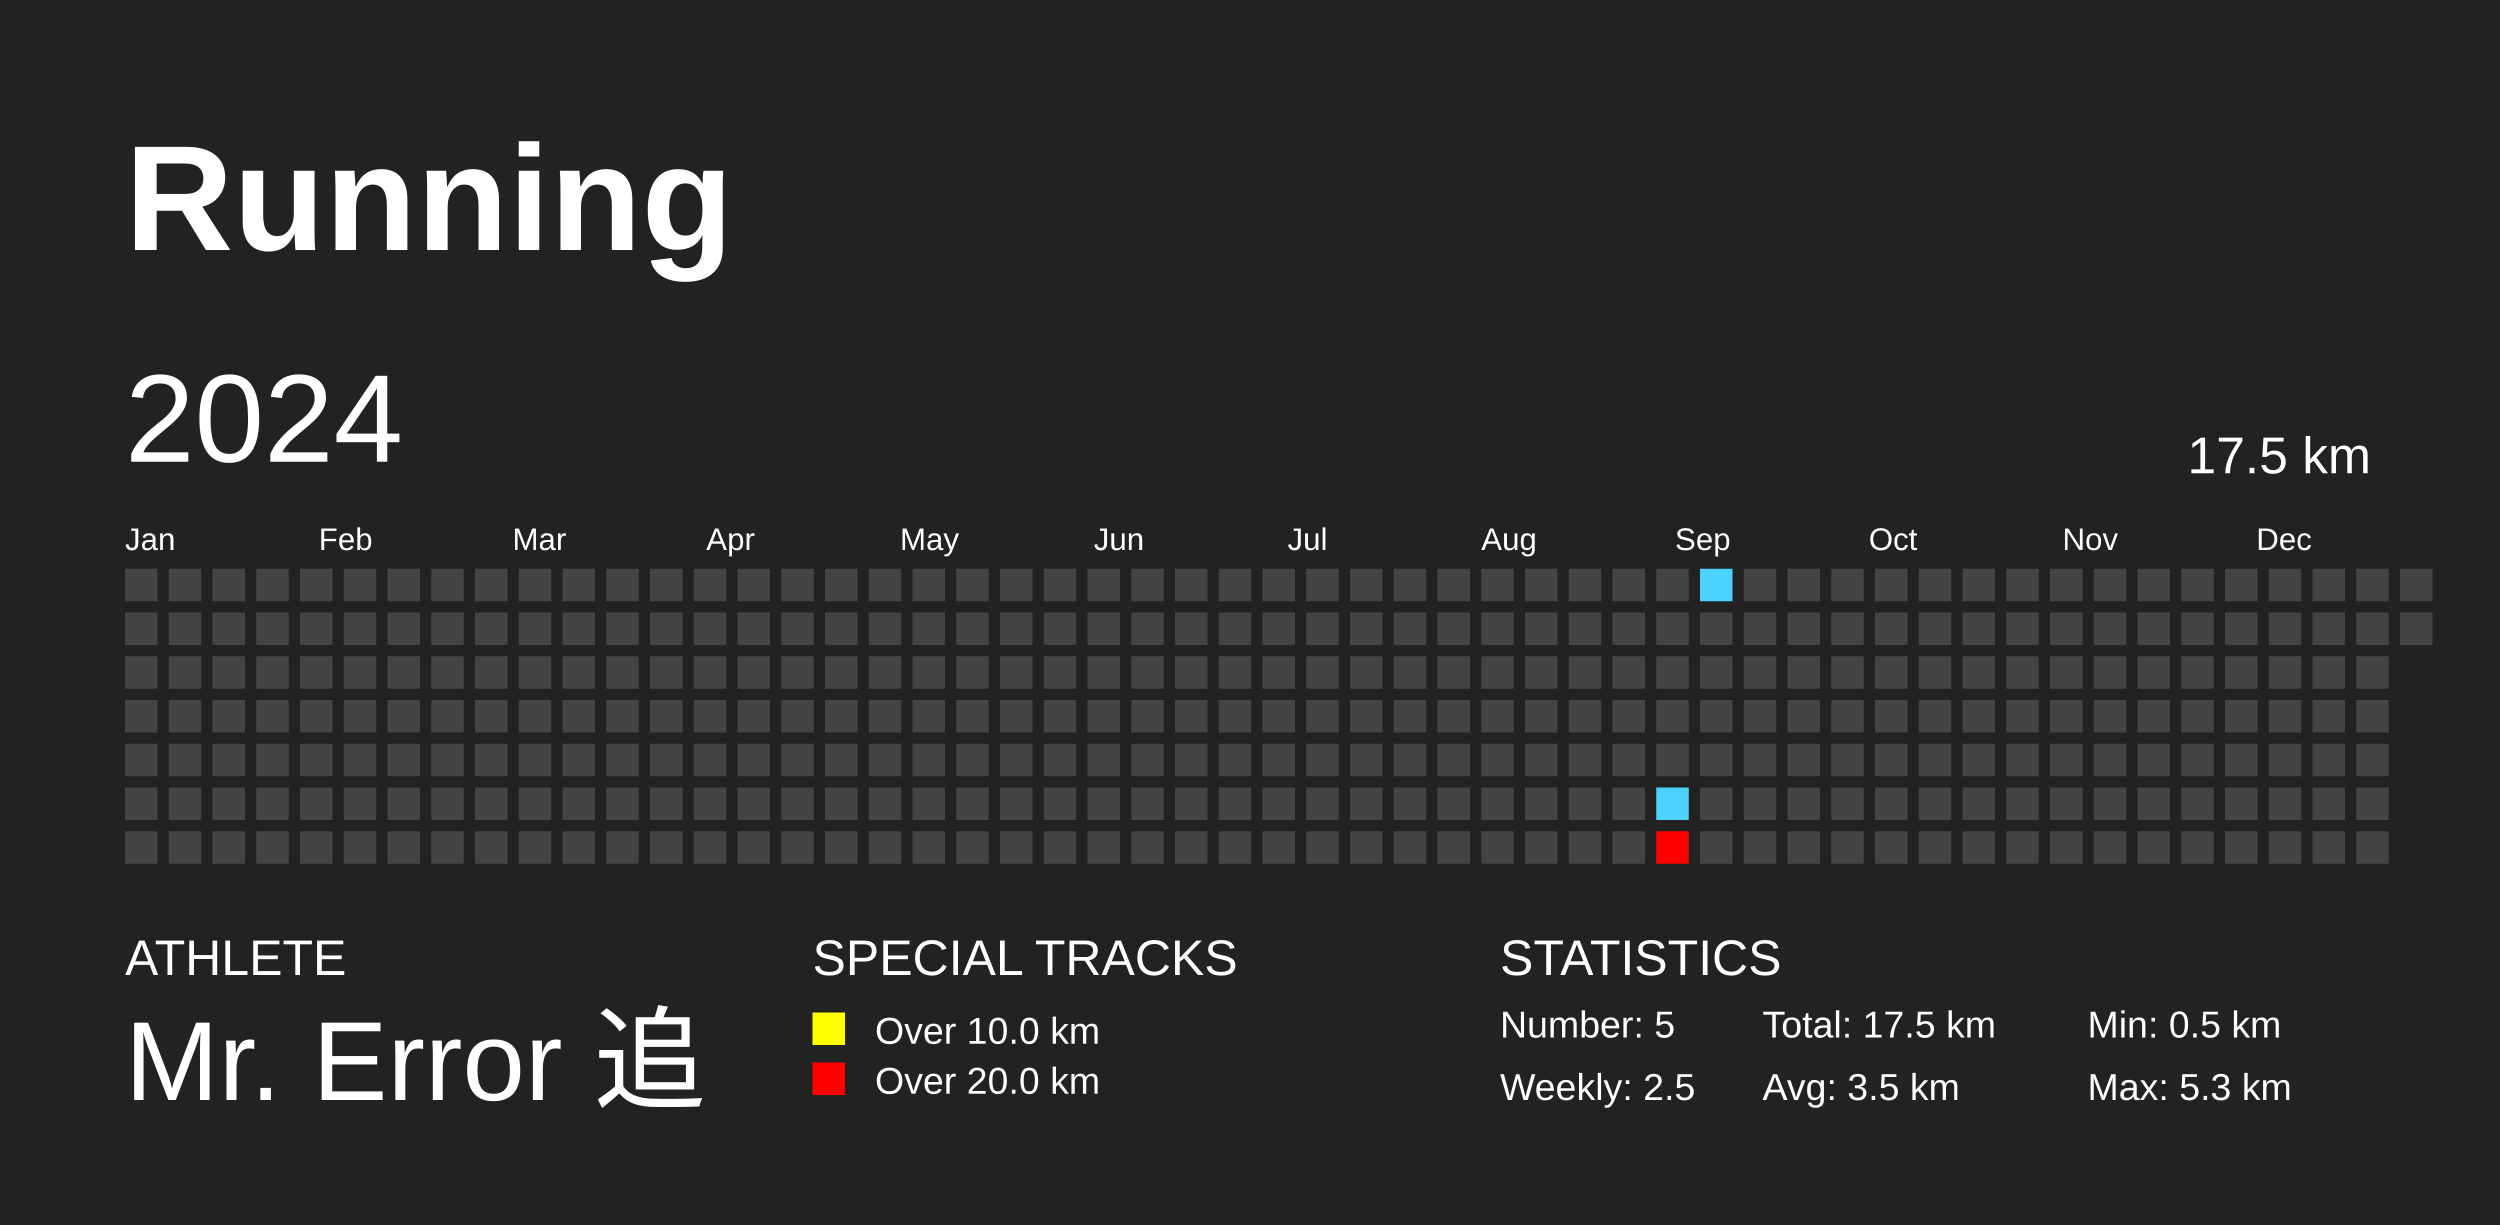
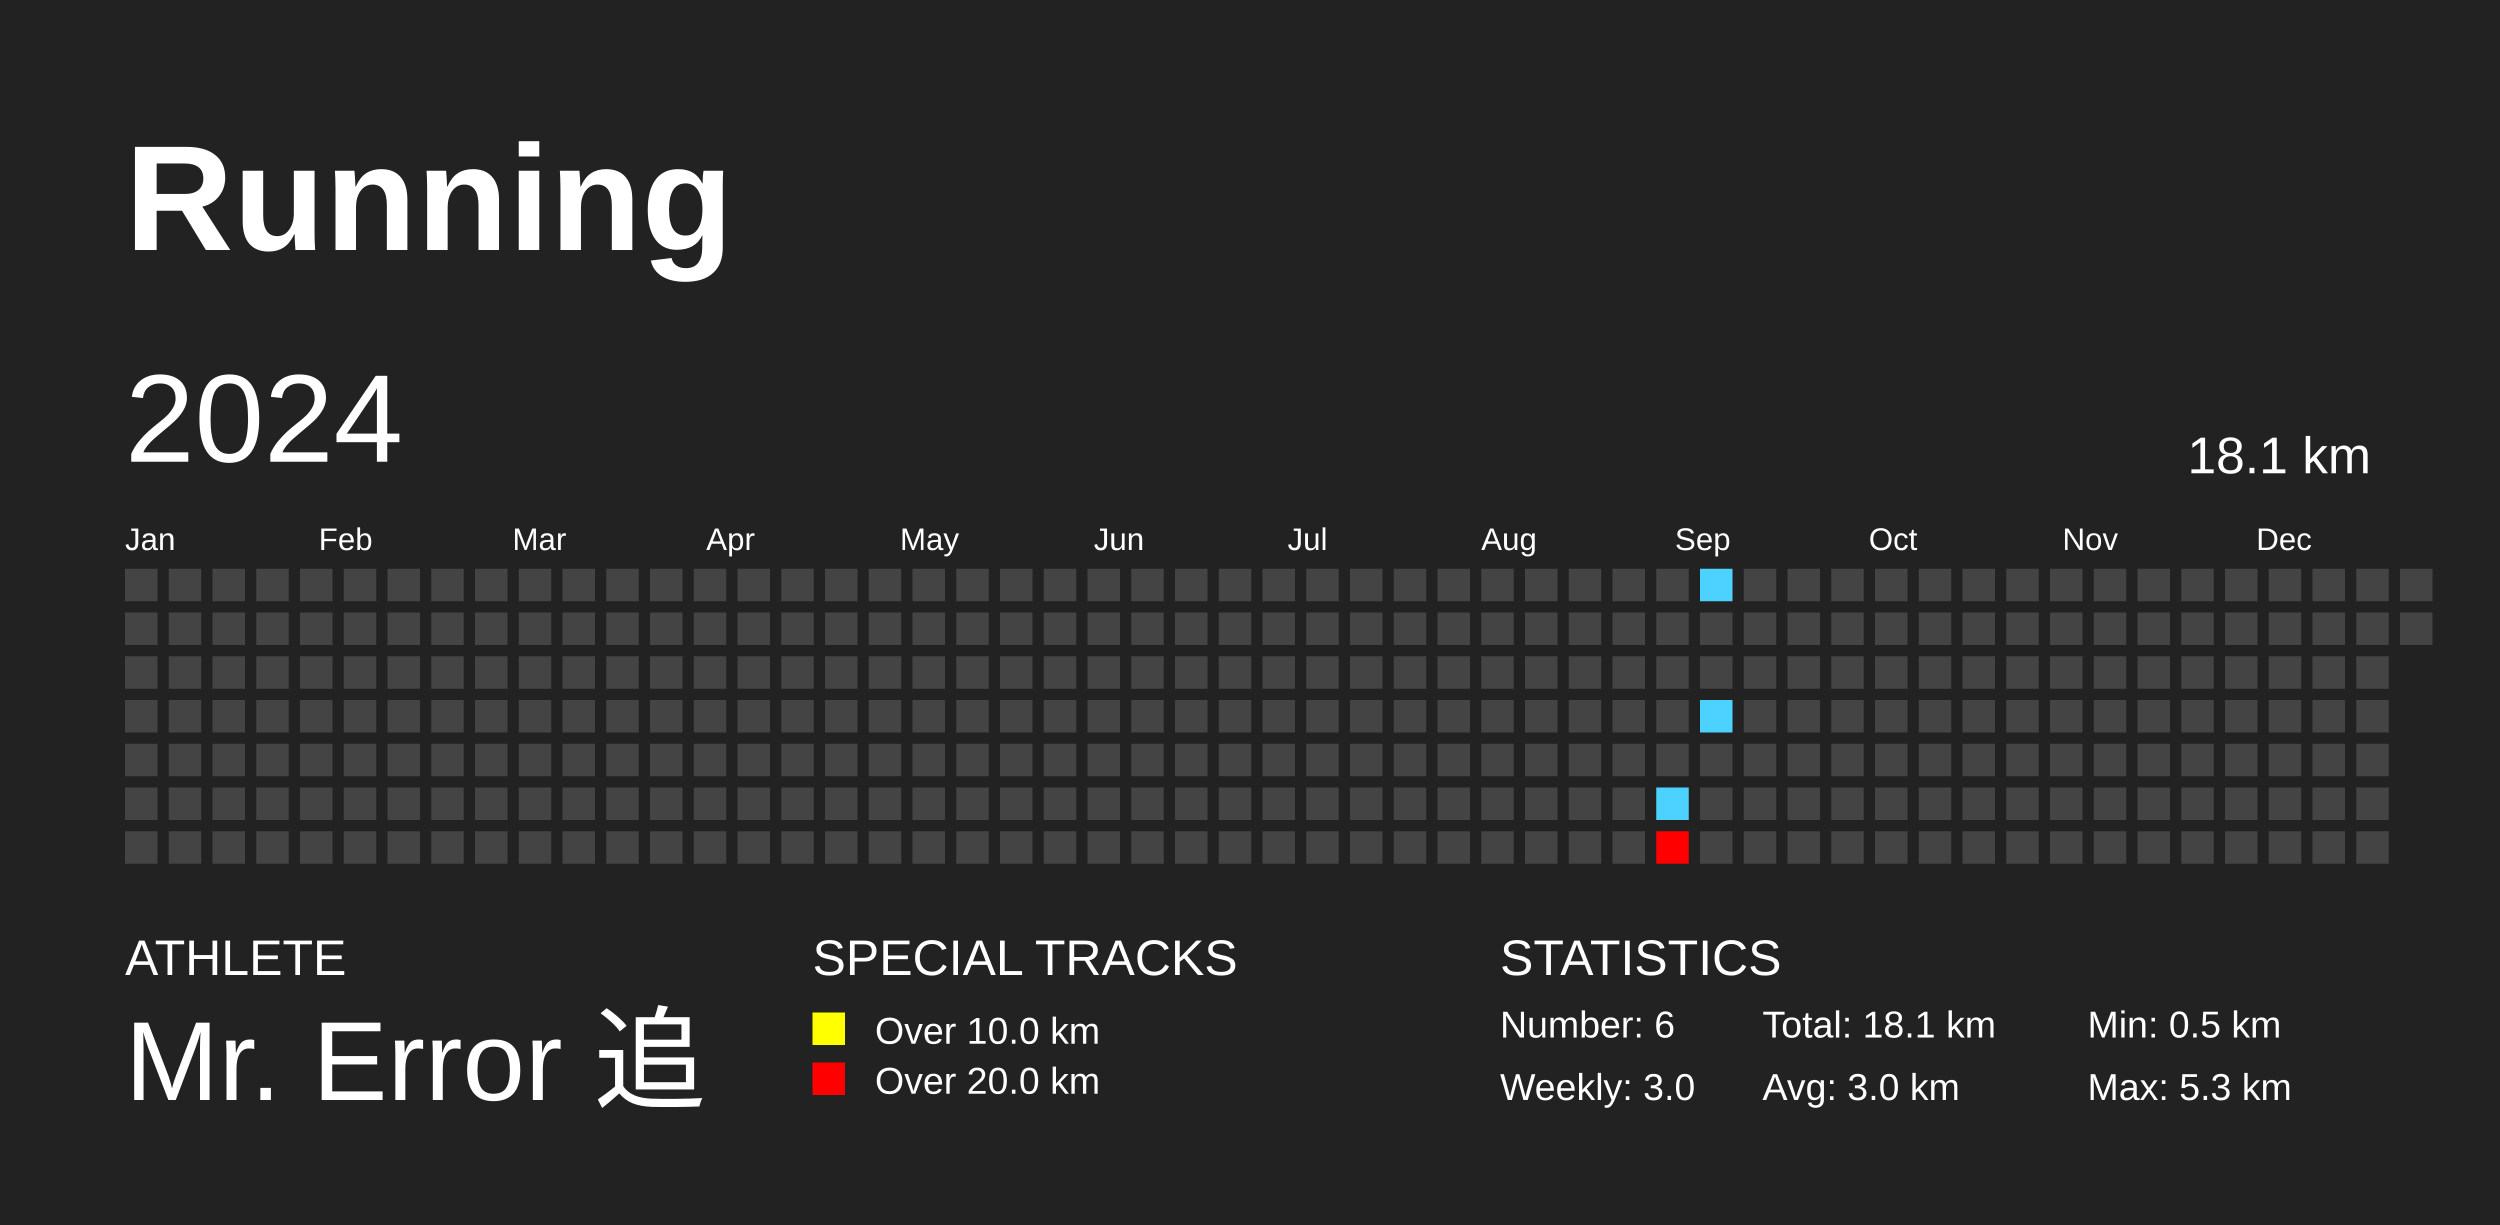
<svg xmlns="http://www.w3.org/2000/svg" baseProfile="full" height="98mm" version="1.1" viewBox="0,0,200,98" width="200mm">
  <defs />
  <rect fill="#222222" height="98" width="200" x="0" y="0" />
  <text fill="#FFFFFF" style="font-size:12px; font-family:Arial; font-weight:bold;" x="10" y="20">Running</text>
  <text fill="#FFFFFF" style="font-size:4px; font-family:Arial" x="10" y="78">ATHLETE</text>
  <text fill="#FFFFFF" style="font-size:9px; font-family:Arial" x="10" y="88">Mr. Error 追</text>
  <text fill="#FFFFFF" style="font-size:4px; font-family:Arial" x="65" y="78">SPECIAL TRACKS</text>
  <rect fill="yellow" height="2.6" width="2.6" x="65" y="81" />
  <text fill="#FFFFFF" style="font-size:3px; font-family:Arial" x="70" y="83.5">Over 10.0 km</text>
  <rect fill="red" height="2.6" width="2.6" x="65" y="85" />
  <text fill="#FFFFFF" style="font-size:3px; font-family:Arial" x="70" y="87.5">Over 20.0 km</text>
  <text fill="#FFFFFF" style="font-size:4px; font-family:Arial" x="120" y="78">STATISTICS</text>
-   <text fill="#FFFFFF" style="font-size:3px; font-family:Arial" x="120" y="83">Number: 5</text>
-   <text fill="#FFFFFF" style="font-size:3px; font-family:Arial" x="120" y="88">Weekly: 2.5</text>
-   <text fill="#FFFFFF" style="font-size:3px; font-family:Arial" x="141" y="83">Total: 17.5 km</text>
-   <text fill="#FFFFFF" style="font-size:3px; font-family:Arial" x="141" y="88">Avg: 3.5 km</text>
+   <text fill="#FFFFFF" style="font-size:3px; font-family:Arial" x="120" y="83">Number: 6</text>
+   <text fill="#FFFFFF" style="font-size:3px; font-family:Arial" x="120" y="88">Weekly: 3.0</text>
+   <text fill="#FFFFFF" style="font-size:3px; font-family:Arial" x="141" y="83">Total: 18.1 km</text>
+   <text fill="#FFFFFF" style="font-size:3px; font-family:Arial" x="141" y="88">Avg: 3.0 km</text>
  <text fill="#FFFFFF" style="font-size:3px; font-family:Arial" x="167" y="83">Min: 0.5 km</text>
  <text fill="#FFFFFF" style="font-size:3px; font-family:Arial" x="167" y="88">Max: 5.3 km</text>
  <text dominant-baseline="hanging" fill="#FFFFFF" style="font-size:10.0px; font-family:Arial;" x="10" y="30">2024</text>
-   <text dominant-baseline="hanging" fill="#FFFFFF" style="font-size:4.125px; font-family:Arial;" x="175" y="35">17.5 km</text>
+   <text dominant-baseline="hanging" fill="#FFFFFF" style="font-size:4.125px; font-family:Arial;" x="175" y="35">18.1 km</text>
  <text fill="#FFFFFF" style="font-size:2.5px; font-family:Arial" x="10.0" y="44">Jan</text>
  <text fill="#FFFFFF" style="font-size:2.5px; font-family:Arial" x="25.5" y="44">Feb</text>
  <text fill="#FFFFFF" style="font-size:2.5px; font-family:Arial" x="41.0" y="44">Mar</text>
  <text fill="#FFFFFF" style="font-size:2.5px; font-family:Arial" x="56.5" y="44">Apr</text>
  <text fill="#FFFFFF" style="font-size:2.5px; font-family:Arial" x="72.0" y="44">May</text>
  <text fill="#FFFFFF" style="font-size:2.5px; font-family:Arial" x="87.5" y="44">Jun</text>
  <text fill="#FFFFFF" style="font-size:2.5px; font-family:Arial" x="103.0" y="44">Jul</text>
  <text fill="#FFFFFF" style="font-size:2.5px; font-family:Arial" x="118.5" y="44">Aug</text>
  <text fill="#FFFFFF" style="font-size:2.5px; font-family:Arial" x="134.0" y="44">Sep</text>
  <text fill="#FFFFFF" style="font-size:2.5px; font-family:Arial" x="149.5" y="44">Oct</text>
  <text fill="#FFFFFF" style="font-size:2.5px; font-family:Arial" x="165.0" y="44">Nov</text>
  <text fill="#FFFFFF" style="font-size:2.5px; font-family:Arial" x="180.5" y="44">Dec</text>
  <rect fill="#444444" height="2.6" width="2.6" x="10.0" y="45.5" />
  <rect fill="#444444" height="2.6" width="2.6" x="10.0" y="49.0" />
  <rect fill="#444444" height="2.6" width="2.6" x="10.0" y="52.5" />
  <rect fill="#444444" height="2.6" width="2.6" x="10.0" y="56.0" />
  <rect fill="#444444" height="2.6" width="2.6" x="10.0" y="59.5" />
  <rect fill="#444444" height="2.6" width="2.6" x="10.0" y="63.0" />
  <rect fill="#444444" height="2.6" width="2.6" x="10.0" y="66.5" />
  <rect fill="#444444" height="2.6" width="2.6" x="13.5" y="45.5" />
  <rect fill="#444444" height="2.6" width="2.6" x="13.5" y="49.0" />
  <rect fill="#444444" height="2.6" width="2.6" x="13.5" y="52.5" />
  <rect fill="#444444" height="2.6" width="2.6" x="13.5" y="56.0" />
  <rect fill="#444444" height="2.6" width="2.6" x="13.5" y="59.5" />
  <rect fill="#444444" height="2.6" width="2.6" x="13.5" y="63.0" />
  <rect fill="#444444" height="2.6" width="2.6" x="13.5" y="66.5" />
  <rect fill="#444444" height="2.6" width="2.6" x="17.0" y="45.5" />
  <rect fill="#444444" height="2.6" width="2.6" x="17.0" y="49.0" />
  <rect fill="#444444" height="2.6" width="2.6" x="17.0" y="52.5" />
  <rect fill="#444444" height="2.6" width="2.6" x="17.0" y="56.0" />
  <rect fill="#444444" height="2.6" width="2.6" x="17.0" y="59.5" />
  <rect fill="#444444" height="2.6" width="2.6" x="17.0" y="63.0" />
  <rect fill="#444444" height="2.6" width="2.6" x="17.0" y="66.5" />
  <rect fill="#444444" height="2.6" width="2.6" x="20.5" y="45.5" />
  <rect fill="#444444" height="2.6" width="2.6" x="20.5" y="49.0" />
  <rect fill="#444444" height="2.6" width="2.6" x="20.5" y="52.5" />
  <rect fill="#444444" height="2.6" width="2.6" x="20.5" y="56.0" />
  <rect fill="#444444" height="2.6" width="2.6" x="20.5" y="59.5" />
  <rect fill="#444444" height="2.6" width="2.6" x="20.5" y="63.0" />
  <rect fill="#444444" height="2.6" width="2.6" x="20.5" y="66.5" />
  <rect fill="#444444" height="2.6" width="2.6" x="24.0" y="45.5" />
  <rect fill="#444444" height="2.6" width="2.6" x="24.0" y="49.0" />
  <rect fill="#444444" height="2.6" width="2.6" x="24.0" y="52.5" />
  <rect fill="#444444" height="2.6" width="2.6" x="24.0" y="56.0" />
  <rect fill="#444444" height="2.6" width="2.6" x="24.0" y="59.5" />
  <rect fill="#444444" height="2.6" width="2.6" x="24.0" y="63.0" />
  <rect fill="#444444" height="2.6" width="2.6" x="24.0" y="66.5" />
  <rect fill="#444444" height="2.6" width="2.6" x="27.5" y="45.5" />
  <rect fill="#444444" height="2.6" width="2.6" x="27.5" y="49.0" />
  <rect fill="#444444" height="2.6" width="2.6" x="27.5" y="52.5" />
  <rect fill="#444444" height="2.6" width="2.6" x="27.5" y="56.0" />
  <rect fill="#444444" height="2.6" width="2.6" x="27.5" y="59.5" />
  <rect fill="#444444" height="2.6" width="2.6" x="27.5" y="63.0" />
  <rect fill="#444444" height="2.6" width="2.6" x="27.5" y="66.5" />
  <rect fill="#444444" height="2.6" width="2.6" x="31.0" y="45.5" />
  <rect fill="#444444" height="2.6" width="2.6" x="31.0" y="49.0" />
  <rect fill="#444444" height="2.6" width="2.6" x="31.0" y="52.5" />
  <rect fill="#444444" height="2.6" width="2.6" x="31.0" y="56.0" />
  <rect fill="#444444" height="2.6" width="2.6" x="31.0" y="59.5" />
  <rect fill="#444444" height="2.6" width="2.6" x="31.0" y="63.0" />
  <rect fill="#444444" height="2.6" width="2.6" x="31.0" y="66.5" />
  <rect fill="#444444" height="2.6" width="2.6" x="34.5" y="45.5" />
  <rect fill="#444444" height="2.6" width="2.6" x="34.5" y="49.0" />
  <rect fill="#444444" height="2.6" width="2.6" x="34.5" y="52.5" />
  <rect fill="#444444" height="2.6" width="2.6" x="34.5" y="56.0" />
  <rect fill="#444444" height="2.6" width="2.6" x="34.5" y="59.5" />
  <rect fill="#444444" height="2.6" width="2.6" x="34.5" y="63.0" />
  <rect fill="#444444" height="2.6" width="2.6" x="34.5" y="66.5" />
  <rect fill="#444444" height="2.6" width="2.6" x="38.0" y="45.5" />
  <rect fill="#444444" height="2.6" width="2.6" x="38.0" y="49.0" />
  <rect fill="#444444" height="2.6" width="2.6" x="38.0" y="52.5" />
  <rect fill="#444444" height="2.6" width="2.6" x="38.0" y="56.0" />
  <rect fill="#444444" height="2.6" width="2.6" x="38.0" y="59.5" />
  <rect fill="#444444" height="2.6" width="2.6" x="38.0" y="63.0" />
  <rect fill="#444444" height="2.6" width="2.6" x="38.0" y="66.5" />
  <rect fill="#444444" height="2.6" width="2.6" x="41.5" y="45.5" />
  <rect fill="#444444" height="2.6" width="2.6" x="41.5" y="49.0" />
  <rect fill="#444444" height="2.6" width="2.6" x="41.5" y="52.5" />
  <rect fill="#444444" height="2.6" width="2.6" x="41.5" y="56.0" />
  <rect fill="#444444" height="2.6" width="2.6" x="41.5" y="59.5" />
  <rect fill="#444444" height="2.6" width="2.6" x="41.5" y="63.0" />
  <rect fill="#444444" height="2.6" width="2.6" x="41.5" y="66.5" />
  <rect fill="#444444" height="2.6" width="2.6" x="45.0" y="45.5" />
  <rect fill="#444444" height="2.6" width="2.6" x="45.0" y="49.0" />
  <rect fill="#444444" height="2.6" width="2.6" x="45.0" y="52.5" />
  <rect fill="#444444" height="2.6" width="2.6" x="45.0" y="56.0" />
  <rect fill="#444444" height="2.6" width="2.6" x="45.0" y="59.5" />
  <rect fill="#444444" height="2.6" width="2.6" x="45.0" y="63.0" />
  <rect fill="#444444" height="2.6" width="2.6" x="45.0" y="66.5" />
  <rect fill="#444444" height="2.6" width="2.6" x="48.5" y="45.5" />
  <rect fill="#444444" height="2.6" width="2.6" x="48.5" y="49.0" />
  <rect fill="#444444" height="2.6" width="2.6" x="48.5" y="52.5" />
  <rect fill="#444444" height="2.6" width="2.6" x="48.5" y="56.0" />
  <rect fill="#444444" height="2.6" width="2.6" x="48.5" y="59.5" />
  <rect fill="#444444" height="2.6" width="2.6" x="48.5" y="63.0" />
  <rect fill="#444444" height="2.6" width="2.6" x="48.5" y="66.5" />
  <rect fill="#444444" height="2.6" width="2.6" x="52.0" y="45.5" />
  <rect fill="#444444" height="2.6" width="2.6" x="52.0" y="49.0" />
  <rect fill="#444444" height="2.6" width="2.6" x="52.0" y="52.5" />
  <rect fill="#444444" height="2.6" width="2.6" x="52.0" y="56.0" />
  <rect fill="#444444" height="2.6" width="2.6" x="52.0" y="59.5" />
  <rect fill="#444444" height="2.6" width="2.6" x="52.0" y="63.0" />
  <rect fill="#444444" height="2.6" width="2.6" x="52.0" y="66.5" />
  <rect fill="#444444" height="2.6" width="2.6" x="55.5" y="45.5" />
  <rect fill="#444444" height="2.6" width="2.6" x="55.5" y="49.0" />
  <rect fill="#444444" height="2.6" width="2.6" x="55.5" y="52.5" />
  <rect fill="#444444" height="2.6" width="2.6" x="55.5" y="56.0" />
  <rect fill="#444444" height="2.6" width="2.6" x="55.5" y="59.5" />
  <rect fill="#444444" height="2.6" width="2.6" x="55.5" y="63.0" />
  <rect fill="#444444" height="2.6" width="2.6" x="55.5" y="66.5" />
  <rect fill="#444444" height="2.6" width="2.6" x="59.0" y="45.5" />
  <rect fill="#444444" height="2.6" width="2.6" x="59.0" y="49.0" />
  <rect fill="#444444" height="2.6" width="2.6" x="59.0" y="52.5" />
  <rect fill="#444444" height="2.6" width="2.6" x="59.0" y="56.0" />
  <rect fill="#444444" height="2.6" width="2.6" x="59.0" y="59.5" />
  <rect fill="#444444" height="2.6" width="2.6" x="59.0" y="63.0" />
  <rect fill="#444444" height="2.6" width="2.6" x="59.0" y="66.5" />
  <rect fill="#444444" height="2.6" width="2.6" x="62.5" y="45.5" />
  <rect fill="#444444" height="2.6" width="2.6" x="62.5" y="49.0" />
  <rect fill="#444444" height="2.6" width="2.6" x="62.5" y="52.5" />
  <rect fill="#444444" height="2.6" width="2.6" x="62.5" y="56.0" />
  <rect fill="#444444" height="2.6" width="2.6" x="62.5" y="59.5" />
  <rect fill="#444444" height="2.6" width="2.6" x="62.5" y="63.0" />
  <rect fill="#444444" height="2.6" width="2.6" x="62.5" y="66.5" />
  <rect fill="#444444" height="2.6" width="2.6" x="66.0" y="45.5" />
  <rect fill="#444444" height="2.6" width="2.6" x="66.0" y="49.0" />
  <rect fill="#444444" height="2.6" width="2.6" x="66.0" y="52.5" />
  <rect fill="#444444" height="2.6" width="2.6" x="66.0" y="56.0" />
  <rect fill="#444444" height="2.6" width="2.6" x="66.0" y="59.5" />
  <rect fill="#444444" height="2.6" width="2.6" x="66.0" y="63.0" />
  <rect fill="#444444" height="2.6" width="2.6" x="66.0" y="66.5" />
  <rect fill="#444444" height="2.6" width="2.6" x="69.5" y="45.5" />
  <rect fill="#444444" height="2.6" width="2.6" x="69.5" y="49.0" />
  <rect fill="#444444" height="2.6" width="2.6" x="69.5" y="52.5" />
  <rect fill="#444444" height="2.6" width="2.6" x="69.5" y="56.0" />
  <rect fill="#444444" height="2.6" width="2.6" x="69.5" y="59.5" />
  <rect fill="#444444" height="2.6" width="2.6" x="69.5" y="63.0" />
  <rect fill="#444444" height="2.6" width="2.6" x="69.5" y="66.5" />
  <rect fill="#444444" height="2.6" width="2.6" x="73.0" y="45.5" />
  <rect fill="#444444" height="2.6" width="2.6" x="73.0" y="49.0" />
  <rect fill="#444444" height="2.6" width="2.6" x="73.0" y="52.5" />
  <rect fill="#444444" height="2.6" width="2.6" x="73.0" y="56.0" />
  <rect fill="#444444" height="2.6" width="2.6" x="73.0" y="59.5" />
  <rect fill="#444444" height="2.6" width="2.6" x="73.0" y="63.0" />
  <rect fill="#444444" height="2.6" width="2.6" x="73.0" y="66.5" />
  <rect fill="#444444" height="2.6" width="2.6" x="76.5" y="45.5" />
  <rect fill="#444444" height="2.6" width="2.6" x="76.5" y="49.0" />
  <rect fill="#444444" height="2.6" width="2.6" x="76.5" y="52.5" />
  <rect fill="#444444" height="2.6" width="2.6" x="76.5" y="56.0" />
  <rect fill="#444444" height="2.6" width="2.6" x="76.5" y="59.5" />
  <rect fill="#444444" height="2.6" width="2.6" x="76.5" y="63.0" />
  <rect fill="#444444" height="2.6" width="2.6" x="76.5" y="66.5" />
  <rect fill="#444444" height="2.6" width="2.6" x="80.0" y="45.5" />
  <rect fill="#444444" height="2.6" width="2.6" x="80.0" y="49.0" />
  <rect fill="#444444" height="2.6" width="2.6" x="80.0" y="52.5" />
  <rect fill="#444444" height="2.6" width="2.6" x="80.0" y="56.0" />
  <rect fill="#444444" height="2.6" width="2.6" x="80.0" y="59.5" />
  <rect fill="#444444" height="2.6" width="2.6" x="80.0" y="63.0" />
  <rect fill="#444444" height="2.6" width="2.6" x="80.0" y="66.5" />
  <rect fill="#444444" height="2.6" width="2.6" x="83.5" y="45.5" />
  <rect fill="#444444" height="2.6" width="2.6" x="83.5" y="49.0" />
  <rect fill="#444444" height="2.6" width="2.6" x="83.5" y="52.5" />
  <rect fill="#444444" height="2.6" width="2.6" x="83.5" y="56.0" />
  <rect fill="#444444" height="2.6" width="2.6" x="83.5" y="59.5" />
  <rect fill="#444444" height="2.6" width="2.6" x="83.5" y="63.0" />
  <rect fill="#444444" height="2.6" width="2.6" x="83.5" y="66.5" />
  <rect fill="#444444" height="2.6" width="2.6" x="87.0" y="45.5" />
  <rect fill="#444444" height="2.6" width="2.6" x="87.0" y="49.0" />
  <rect fill="#444444" height="2.6" width="2.6" x="87.0" y="52.5" />
  <rect fill="#444444" height="2.6" width="2.6" x="87.0" y="56.0" />
  <rect fill="#444444" height="2.6" width="2.6" x="87.0" y="59.5" />
  <rect fill="#444444" height="2.6" width="2.6" x="87.0" y="63.0" />
  <rect fill="#444444" height="2.6" width="2.6" x="87.0" y="66.5" />
  <rect fill="#444444" height="2.6" width="2.6" x="90.5" y="45.5" />
  <rect fill="#444444" height="2.6" width="2.6" x="90.5" y="49.0" />
  <rect fill="#444444" height="2.6" width="2.6" x="90.5" y="52.5" />
  <rect fill="#444444" height="2.6" width="2.6" x="90.5" y="56.0" />
  <rect fill="#444444" height="2.6" width="2.6" x="90.5" y="59.5" />
  <rect fill="#444444" height="2.6" width="2.6" x="90.5" y="63.0" />
  <rect fill="#444444" height="2.6" width="2.6" x="90.5" y="66.5" />
  <rect fill="#444444" height="2.6" width="2.6" x="94.0" y="45.5" />
  <rect fill="#444444" height="2.6" width="2.6" x="94.0" y="49.0" />
  <rect fill="#444444" height="2.6" width="2.6" x="94.0" y="52.5" />
  <rect fill="#444444" height="2.6" width="2.6" x="94.0" y="56.0" />
  <rect fill="#444444" height="2.6" width="2.6" x="94.0" y="59.5" />
  <rect fill="#444444" height="2.6" width="2.6" x="94.0" y="63.0" />
  <rect fill="#444444" height="2.6" width="2.6" x="94.0" y="66.5" />
  <rect fill="#444444" height="2.6" width="2.6" x="97.5" y="45.5" />
  <rect fill="#444444" height="2.6" width="2.6" x="97.5" y="49.0" />
  <rect fill="#444444" height="2.6" width="2.6" x="97.5" y="52.5" />
  <rect fill="#444444" height="2.6" width="2.6" x="97.5" y="56.0" />
  <rect fill="#444444" height="2.6" width="2.6" x="97.5" y="59.5" />
  <rect fill="#444444" height="2.6" width="2.6" x="97.5" y="63.0" />
  <rect fill="#444444" height="2.6" width="2.6" x="97.5" y="66.5" />
  <rect fill="#444444" height="2.6" width="2.6" x="101.0" y="45.5" />
  <rect fill="#444444" height="2.6" width="2.6" x="101.0" y="49.0" />
  <rect fill="#444444" height="2.6" width="2.6" x="101.0" y="52.5" />
  <rect fill="#444444" height="2.6" width="2.6" x="101.0" y="56.0" />
  <rect fill="#444444" height="2.6" width="2.6" x="101.0" y="59.5" />
  <rect fill="#444444" height="2.6" width="2.6" x="101.0" y="63.0" />
  <rect fill="#444444" height="2.6" width="2.6" x="101.0" y="66.5" />
  <rect fill="#444444" height="2.6" width="2.6" x="104.5" y="45.5" />
  <rect fill="#444444" height="2.6" width="2.6" x="104.5" y="49.0" />
  <rect fill="#444444" height="2.6" width="2.6" x="104.5" y="52.5" />
  <rect fill="#444444" height="2.6" width="2.6" x="104.5" y="56.0" />
  <rect fill="#444444" height="2.6" width="2.6" x="104.5" y="59.5" />
  <rect fill="#444444" height="2.6" width="2.6" x="104.5" y="63.0" />
  <rect fill="#444444" height="2.6" width="2.6" x="104.5" y="66.5" />
  <rect fill="#444444" height="2.6" width="2.6" x="108.0" y="45.5" />
  <rect fill="#444444" height="2.6" width="2.6" x="108.0" y="49.0" />
  <rect fill="#444444" height="2.6" width="2.6" x="108.0" y="52.5" />
  <rect fill="#444444" height="2.6" width="2.6" x="108.0" y="56.0" />
  <rect fill="#444444" height="2.6" width="2.6" x="108.0" y="59.5" />
  <rect fill="#444444" height="2.6" width="2.6" x="108.0" y="63.0" />
  <rect fill="#444444" height="2.6" width="2.6" x="108.0" y="66.5" />
  <rect fill="#444444" height="2.6" width="2.6" x="111.5" y="45.5" />
  <rect fill="#444444" height="2.6" width="2.6" x="111.5" y="49.0" />
  <rect fill="#444444" height="2.6" width="2.6" x="111.5" y="52.5" />
  <rect fill="#444444" height="2.6" width="2.6" x="111.5" y="56.0" />
  <rect fill="#444444" height="2.6" width="2.6" x="111.5" y="59.5" />
  <rect fill="#444444" height="2.6" width="2.6" x="111.5" y="63.0" />
  <rect fill="#444444" height="2.6" width="2.6" x="111.5" y="66.5" />
  <rect fill="#444444" height="2.6" width="2.6" x="115.0" y="45.5" />
  <rect fill="#444444" height="2.6" width="2.6" x="115.0" y="49.0" />
  <rect fill="#444444" height="2.6" width="2.6" x="115.0" y="52.5" />
  <rect fill="#444444" height="2.6" width="2.6" x="115.0" y="56.0" />
  <rect fill="#444444" height="2.6" width="2.6" x="115.0" y="59.5" />
  <rect fill="#444444" height="2.6" width="2.6" x="115.0" y="63.0" />
  <rect fill="#444444" height="2.6" width="2.6" x="115.0" y="66.5" />
  <rect fill="#444444" height="2.6" width="2.6" x="118.5" y="45.5" />
  <rect fill="#444444" height="2.6" width="2.6" x="118.5" y="49.0" />
  <rect fill="#444444" height="2.6" width="2.6" x="118.5" y="52.5" />
  <rect fill="#444444" height="2.6" width="2.6" x="118.5" y="56.0" />
  <rect fill="#444444" height="2.6" width="2.6" x="118.5" y="59.5" />
  <rect fill="#444444" height="2.6" width="2.6" x="118.5" y="63.0" />
  <rect fill="#444444" height="2.6" width="2.6" x="118.5" y="66.5" />
  <rect fill="#444444" height="2.6" width="2.6" x="122.0" y="45.5" />
  <rect fill="#444444" height="2.6" width="2.6" x="122.0" y="49.0" />
  <rect fill="#444444" height="2.6" width="2.6" x="122.0" y="52.5" />
  <rect fill="#444444" height="2.6" width="2.6" x="122.0" y="56.0" />
  <rect fill="#444444" height="2.6" width="2.6" x="122.0" y="59.5" />
  <rect fill="#444444" height="2.6" width="2.6" x="122.0" y="63.0" />
  <rect fill="#444444" height="2.6" width="2.6" x="122.0" y="66.5" />
  <rect fill="#444444" height="2.6" width="2.6" x="125.5" y="45.5" />
  <rect fill="#444444" height="2.6" width="2.6" x="125.5" y="49.0" />
  <rect fill="#444444" height="2.6" width="2.6" x="125.5" y="52.5" />
  <rect fill="#444444" height="2.6" width="2.6" x="125.5" y="56.0" />
  <rect fill="#444444" height="2.6" width="2.6" x="125.5" y="59.5" />
  <rect fill="#444444" height="2.6" width="2.6" x="125.5" y="63.0" />
  <rect fill="#444444" height="2.6" width="2.6" x="125.5" y="66.5" />
  <rect fill="#444444" height="2.6" width="2.6" x="129.0" y="45.5" />
  <rect fill="#444444" height="2.6" width="2.6" x="129.0" y="49.0" />
  <rect fill="#444444" height="2.6" width="2.6" x="129.0" y="52.5" />
  <rect fill="#444444" height="2.6" width="2.6" x="129.0" y="56.0" />
  <rect fill="#444444" height="2.6" width="2.6" x="129.0" y="59.5" />
  <rect fill="#444444" height="2.6" width="2.6" x="129.0" y="63.0" />
  <rect fill="#444444" height="2.6" width="2.6" x="129.0" y="66.5" />
  <rect fill="#444444" height="2.6" width="2.6" x="132.5" y="45.5" />
  <rect fill="#444444" height="2.6" width="2.6" x="132.5" y="49.0" />
  <rect fill="#444444" height="2.6" width="2.6" x="132.5" y="52.5" />
  <rect fill="#444444" height="2.6" width="2.6" x="132.5" y="56.0" />
  <rect fill="#444444" height="2.6" width="2.6" x="132.5" y="59.5" />
  <rect fill="#4dd2ff" height="2.6" width="2.6" x="132.5" y="63.0" />
  <rect fill="#ff0000" height="2.6" width="2.6" x="132.5" y="66.5" />
  <rect fill="#4dd2ff" height="2.6" width="2.6" x="136.0" y="45.5" />
  <rect fill="#444444" height="2.6" width="2.6" x="136.0" y="49.0" />
  <rect fill="#444444" height="2.6" width="2.6" x="136.0" y="52.5" />
-   <rect fill="#444444" height="2.6" width="2.6" x="136.0" y="56.0" />
+   <rect fill="#4dd2ff" height="2.6" width="2.6" x="136.0" y="56.0" />
  <rect fill="#444444" height="2.6" width="2.6" x="136.0" y="59.5" />
  <rect fill="#444444" height="2.6" width="2.6" x="136.0" y="63.0" />
  <rect fill="#444444" height="2.6" width="2.6" x="136.0" y="66.5" />
  <rect fill="#444444" height="2.6" width="2.6" x="139.5" y="45.5" />
  <rect fill="#444444" height="2.6" width="2.6" x="139.5" y="49.0" />
  <rect fill="#444444" height="2.6" width="2.6" x="139.5" y="52.5" />
  <rect fill="#444444" height="2.6" width="2.6" x="139.5" y="56.0" />
  <rect fill="#444444" height="2.6" width="2.6" x="139.5" y="59.5" />
  <rect fill="#444444" height="2.6" width="2.6" x="139.5" y="63.0" />
  <rect fill="#444444" height="2.6" width="2.6" x="139.5" y="66.5" />
  <rect fill="#444444" height="2.6" width="2.6" x="143.0" y="45.5" />
  <rect fill="#444444" height="2.6" width="2.6" x="143.0" y="49.0" />
  <rect fill="#444444" height="2.6" width="2.6" x="143.0" y="52.5" />
  <rect fill="#444444" height="2.6" width="2.6" x="143.0" y="56.0" />
  <rect fill="#444444" height="2.6" width="2.6" x="143.0" y="59.5" />
  <rect fill="#444444" height="2.6" width="2.6" x="143.0" y="63.0" />
  <rect fill="#444444" height="2.6" width="2.6" x="143.0" y="66.5" />
  <rect fill="#444444" height="2.6" width="2.6" x="146.5" y="45.5" />
  <rect fill="#444444" height="2.6" width="2.6" x="146.5" y="49.0" />
  <rect fill="#444444" height="2.6" width="2.6" x="146.5" y="52.5" />
  <rect fill="#444444" height="2.6" width="2.6" x="146.5" y="56.0" />
  <rect fill="#444444" height="2.6" width="2.6" x="146.5" y="59.5" />
  <rect fill="#444444" height="2.6" width="2.6" x="146.5" y="63.0" />
  <rect fill="#444444" height="2.6" width="2.6" x="146.5" y="66.5" />
  <rect fill="#444444" height="2.6" width="2.6" x="150.0" y="45.5" />
  <rect fill="#444444" height="2.6" width="2.6" x="150.0" y="49.0" />
  <rect fill="#444444" height="2.6" width="2.6" x="150.0" y="52.5" />
  <rect fill="#444444" height="2.6" width="2.6" x="150.0" y="56.0" />
  <rect fill="#444444" height="2.6" width="2.6" x="150.0" y="59.5" />
  <rect fill="#444444" height="2.6" width="2.6" x="150.0" y="63.0" />
  <rect fill="#444444" height="2.6" width="2.6" x="150.0" y="66.5" />
  <rect fill="#444444" height="2.6" width="2.6" x="153.5" y="45.5" />
  <rect fill="#444444" height="2.6" width="2.6" x="153.5" y="49.0" />
  <rect fill="#444444" height="2.6" width="2.6" x="153.5" y="52.5" />
  <rect fill="#444444" height="2.6" width="2.6" x="153.5" y="56.0" />
  <rect fill="#444444" height="2.6" width="2.6" x="153.5" y="59.5" />
  <rect fill="#444444" height="2.6" width="2.6" x="153.5" y="63.0" />
  <rect fill="#444444" height="2.6" width="2.6" x="153.5" y="66.5" />
  <rect fill="#444444" height="2.6" width="2.6" x="157.0" y="45.5" />
  <rect fill="#444444" height="2.6" width="2.6" x="157.0" y="49.0" />
  <rect fill="#444444" height="2.6" width="2.6" x="157.0" y="52.5" />
  <rect fill="#444444" height="2.6" width="2.6" x="157.0" y="56.0" />
  <rect fill="#444444" height="2.6" width="2.6" x="157.0" y="59.5" />
  <rect fill="#444444" height="2.6" width="2.6" x="157.0" y="63.0" />
  <rect fill="#444444" height="2.6" width="2.6" x="157.0" y="66.5" />
  <rect fill="#444444" height="2.6" width="2.6" x="160.5" y="45.5" />
  <rect fill="#444444" height="2.6" width="2.6" x="160.5" y="49.0" />
  <rect fill="#444444" height="2.6" width="2.6" x="160.5" y="52.5" />
  <rect fill="#444444" height="2.6" width="2.6" x="160.5" y="56.0" />
  <rect fill="#444444" height="2.6" width="2.6" x="160.5" y="59.5" />
  <rect fill="#444444" height="2.6" width="2.6" x="160.5" y="63.0" />
  <rect fill="#444444" height="2.6" width="2.6" x="160.5" y="66.5" />
  <rect fill="#444444" height="2.6" width="2.6" x="164.0" y="45.5" />
  <rect fill="#444444" height="2.6" width="2.6" x="164.0" y="49.0" />
  <rect fill="#444444" height="2.6" width="2.6" x="164.0" y="52.5" />
  <rect fill="#444444" height="2.6" width="2.6" x="164.0" y="56.0" />
  <rect fill="#444444" height="2.6" width="2.6" x="164.0" y="59.5" />
  <rect fill="#444444" height="2.6" width="2.6" x="164.0" y="63.0" />
  <rect fill="#444444" height="2.6" width="2.6" x="164.0" y="66.5" />
  <rect fill="#444444" height="2.6" width="2.6" x="167.5" y="45.5" />
  <rect fill="#444444" height="2.6" width="2.6" x="167.5" y="49.0" />
  <rect fill="#444444" height="2.6" width="2.6" x="167.5" y="52.5" />
  <rect fill="#444444" height="2.6" width="2.6" x="167.5" y="56.0" />
  <rect fill="#444444" height="2.6" width="2.6" x="167.5" y="59.5" />
  <rect fill="#444444" height="2.6" width="2.6" x="167.5" y="63.0" />
  <rect fill="#444444" height="2.6" width="2.6" x="167.5" y="66.5" />
  <rect fill="#444444" height="2.6" width="2.6" x="171.0" y="45.5" />
  <rect fill="#444444" height="2.6" width="2.6" x="171.0" y="49.0" />
  <rect fill="#444444" height="2.6" width="2.6" x="171.0" y="52.5" />
  <rect fill="#444444" height="2.6" width="2.6" x="171.0" y="56.0" />
  <rect fill="#444444" height="2.6" width="2.6" x="171.0" y="59.5" />
  <rect fill="#444444" height="2.6" width="2.6" x="171.0" y="63.0" />
  <rect fill="#444444" height="2.6" width="2.6" x="171.0" y="66.5" />
  <rect fill="#444444" height="2.6" width="2.6" x="174.5" y="45.5" />
  <rect fill="#444444" height="2.6" width="2.6" x="174.5" y="49.0" />
  <rect fill="#444444" height="2.6" width="2.6" x="174.5" y="52.5" />
  <rect fill="#444444" height="2.6" width="2.6" x="174.5" y="56.0" />
  <rect fill="#444444" height="2.6" width="2.6" x="174.5" y="59.5" />
  <rect fill="#444444" height="2.6" width="2.6" x="174.5" y="63.0" />
  <rect fill="#444444" height="2.6" width="2.6" x="174.5" y="66.5" />
  <rect fill="#444444" height="2.6" width="2.6" x="178.0" y="45.5" />
  <rect fill="#444444" height="2.6" width="2.6" x="178.0" y="49.0" />
  <rect fill="#444444" height="2.6" width="2.6" x="178.0" y="52.5" />
  <rect fill="#444444" height="2.6" width="2.6" x="178.0" y="56.0" />
  <rect fill="#444444" height="2.6" width="2.6" x="178.0" y="59.5" />
  <rect fill="#444444" height="2.6" width="2.6" x="178.0" y="63.0" />
  <rect fill="#444444" height="2.6" width="2.6" x="178.0" y="66.5" />
  <rect fill="#444444" height="2.6" width="2.6" x="181.5" y="45.5" />
  <rect fill="#444444" height="2.6" width="2.6" x="181.5" y="49.0" />
  <rect fill="#444444" height="2.6" width="2.6" x="181.5" y="52.5" />
  <rect fill="#444444" height="2.6" width="2.6" x="181.5" y="56.0" />
  <rect fill="#444444" height="2.6" width="2.6" x="181.5" y="59.5" />
  <rect fill="#444444" height="2.6" width="2.6" x="181.5" y="63.0" />
  <rect fill="#444444" height="2.6" width="2.6" x="181.5" y="66.5" />
  <rect fill="#444444" height="2.6" width="2.6" x="185.0" y="45.5" />
  <rect fill="#444444" height="2.6" width="2.6" x="185.0" y="49.0" />
  <rect fill="#444444" height="2.6" width="2.6" x="185.0" y="52.5" />
  <rect fill="#444444" height="2.6" width="2.6" x="185.0" y="56.0" />
  <rect fill="#444444" height="2.6" width="2.6" x="185.0" y="59.5" />
  <rect fill="#444444" height="2.6" width="2.6" x="185.0" y="63.0" />
  <rect fill="#444444" height="2.6" width="2.6" x="185.0" y="66.5" />
  <rect fill="#444444" height="2.6" width="2.6" x="188.5" y="45.5" />
  <rect fill="#444444" height="2.6" width="2.6" x="188.5" y="49.0" />
  <rect fill="#444444" height="2.6" width="2.6" x="188.5" y="52.5" />
  <rect fill="#444444" height="2.6" width="2.6" x="188.5" y="56.0" />
  <rect fill="#444444" height="2.6" width="2.6" x="188.5" y="59.5" />
  <rect fill="#444444" height="2.6" width="2.6" x="188.5" y="63.0" />
  <rect fill="#444444" height="2.6" width="2.6" x="188.5" y="66.5" />
  <rect fill="#444444" height="2.6" width="2.6" x="192.0" y="45.5" />
  <rect fill="#444444" height="2.6" width="2.6" x="192.0" y="49.0" />
</svg>
